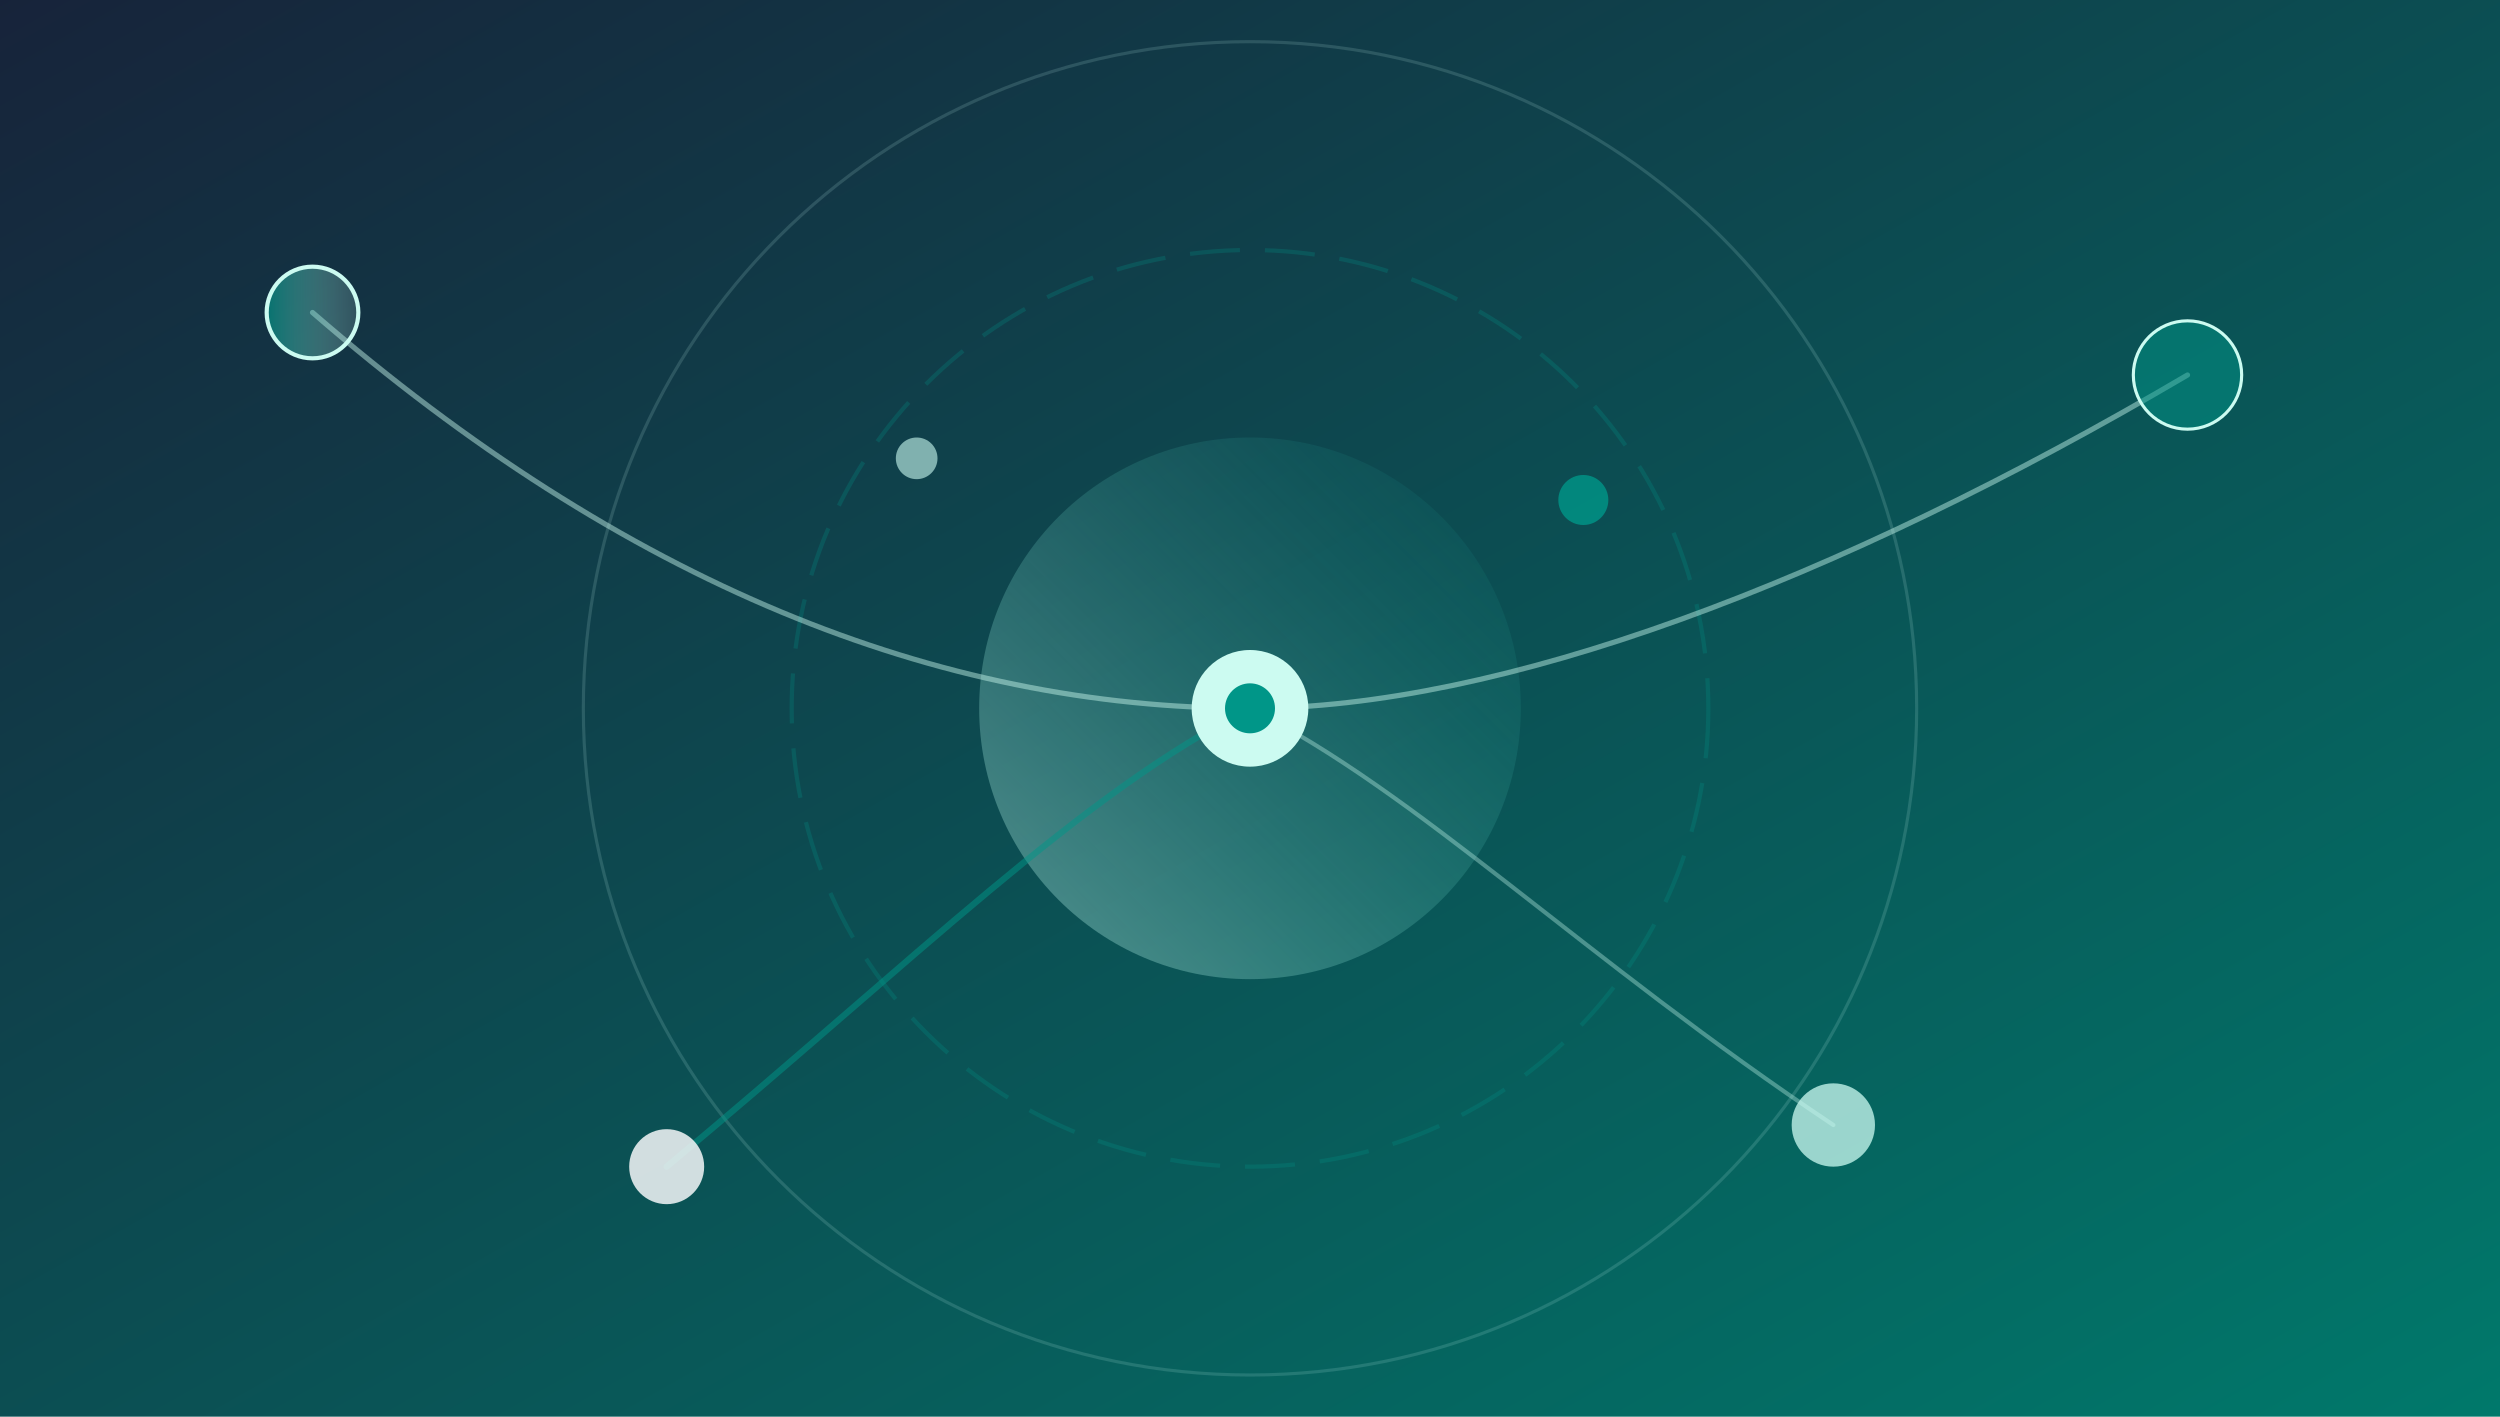
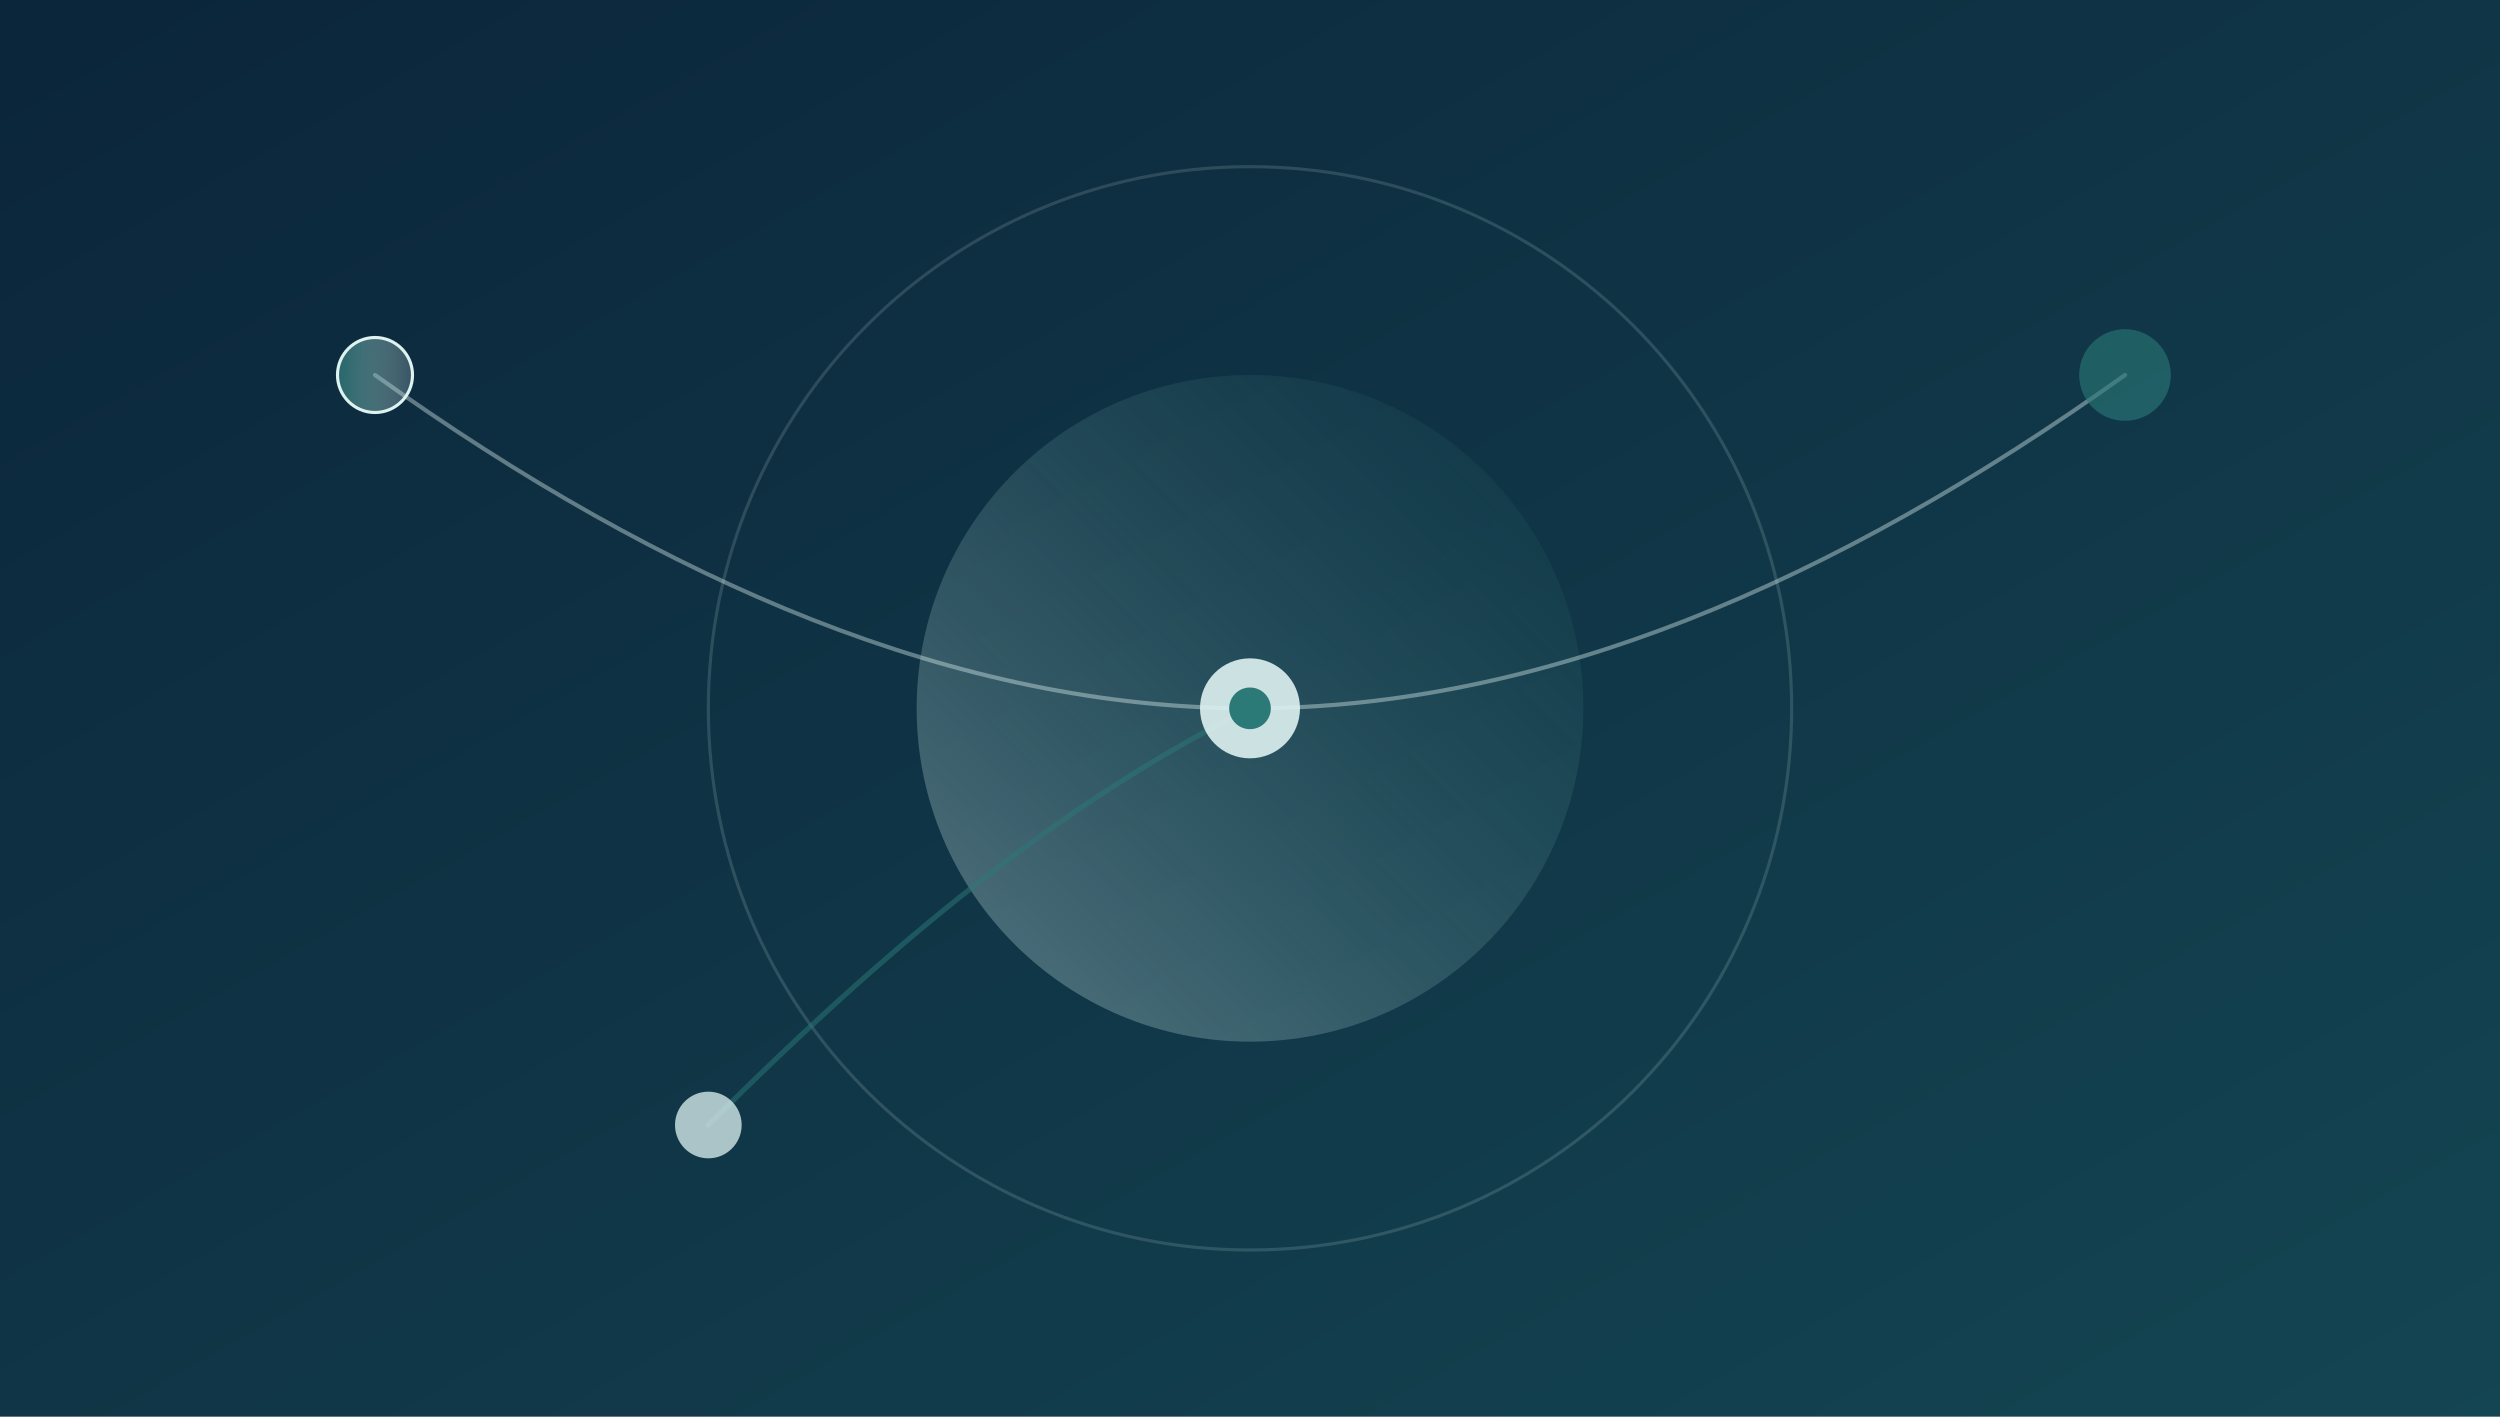
<svg xmlns="http://www.w3.org/2000/svg" viewBox="0 0 1200 680" preserveAspectRatio="xMidYMid slice" width="100%" height="100%">
  <defs>
-     <linearGradient id="g_bg" x1="0%" y1="0%" x2="100%" y2="100%">
-       <stop offset="0%" stop-color="#17233A" />
-       <stop offset="100%" stop-color="#00796B" />
+     <linearGradient id="gbg" x1="0%" y1="0%" x2="100%" y2="100%">
+       <stop offset="0%" stop-color="#0b253a" />
+       <stop offset="100%" stop-color="#144552" />
    </linearGradient>
-     <linearGradient id="g_main" x1="0%" y1="0%" x2="100%" y2="0%">
-       <stop offset="0%" stop-color="#009688" stop-opacity="0.65" />
-       <stop offset="100%" stop-color="#CCFBF1" stop-opacity="0.15" />
+     <linearGradient id="gm" x1="0%" y1="0%" x2="100%" y2="0%">
+       <stop offset="0%" stop-color="#2b7a78" stop-opacity="0.75" />
+       <stop offset="100%" stop-color="#def2f1" stop-opacity="0.2" />
    </linearGradient>
-     <linearGradient id="g_soft" x1="0%" y1="100%" x2="100%" y2="0%">
-       <stop offset="0%" stop-color="#CCFBF1" stop-opacity="0.4" />
-       <stop offset="100%" stop-color="#009688" stop-opacity="0.05" />
+     <linearGradient id="gs" x1="0%" y1="100%" x2="100%" y2="0%">
+       <stop offset="0%" stop-color="#def2f1" stop-opacity="0.35" />
+       <stop offset="100%" stop-color="#2b7a78" stop-opacity="0.05" />
    </linearGradient>
  </defs>
-   <rect width="1200" height="680" fill="url(#g_bg)" />
-   <circle cx="600" cy="340" r="320" fill="none" stroke="#CCFBF1" stroke-width="1.5" stroke-opacity="0.15" />
-   <circle cx="600" cy="340" r="220" fill="none" stroke="#009688" stroke-width="2" stroke-opacity="0.25" stroke-dasharray="24 12" />
-   <circle cx="600" cy="340" r="130" fill="url(#g_soft)" />
-   <path d="M 150 150 C 300 280, 450 340, 600 340" fill="none" stroke="#CCFBF1" stroke-width="2.5" stroke-opacity="0.45" stroke-linecap="round" />
-   <path d="M 1050 180 C 880 280, 720 340, 600 340" fill="none" stroke="#CCFBF1" stroke-width="2.5" stroke-opacity="0.45" stroke-linecap="round" />
-   <path d="M 320 560 C 440 460, 520 380, 600 340" fill="none" stroke="#009688" stroke-width="3" stroke-opacity="0.5" stroke-linecap="round" />
-   <path d="M 880 540 C 760 460, 680 380, 600 340" fill="none" stroke="#CCFBF1" stroke-width="2" stroke-opacity="0.35" stroke-linecap="round" />
-   <circle cx="600" cy="340" r="28" fill="#CCFBF1" />
-   <circle cx="600" cy="340" r="12" fill="#009688" />
-   <circle cx="150" cy="150" r="22" fill="url(#g_main)" stroke="#CCFBF1" stroke-width="2" />
-   <circle cx="1050" cy="180" r="26" fill="#009688" fill-opacity="0.5" stroke="#CCFBF1" stroke-width="1.5" />
-   <circle cx="320" cy="560" r="18" fill="#F4F7F8" fill-opacity="0.85" />
-   <circle cx="880" cy="540" r="20" fill="#CCFBF1" fill-opacity="0.75" />
-   <circle cx="440" cy="220" r="10" fill="#CCFBF1" fill-opacity="0.6" />
-   <circle cx="760" cy="240" r="12" fill="#009688" fill-opacity="0.8" />
+   <rect width="1200" height="680" fill="url(#gbg)" />
+   <circle cx="600" cy="340" r="260" fill="none" stroke="#def2f1" stroke-width="1.5" stroke-opacity="0.15" />
+   <circle cx="600" cy="340" r="160" fill="url(#gs)" />
+   <path d="M 180 180 C 320 280, 460 340, 600 340" fill="none" stroke="#def2f1" stroke-width="2" stroke-opacity="0.4" stroke-linecap="round" />
+   <path d="M 1020 180 C 880 280, 740 340, 600 340" fill="none" stroke="#def2f1" stroke-width="2" stroke-opacity="0.4" stroke-linecap="round" />
+   <path d="M 340 540 C 440 440, 520 380, 600 340" fill="none" stroke="#2b7a78" stroke-width="2.5" stroke-opacity="0.5" stroke-linecap="round" />
+   <circle cx="600" cy="340" r="24" fill="#def2f1" fill-opacity="0.9" />
+   <circle cx="600" cy="340" r="10" fill="#2b7a78" />
+   <circle cx="180" cy="180" r="18" fill="url(#gm)" stroke="#def2f1" stroke-width="1.5" />
+   <circle cx="1020" cy="180" r="22" fill="#2b7a78" fill-opacity="0.6" />
+   <circle cx="340" cy="540" r="16" fill="#def2f1" fill-opacity="0.75" />
</svg>
